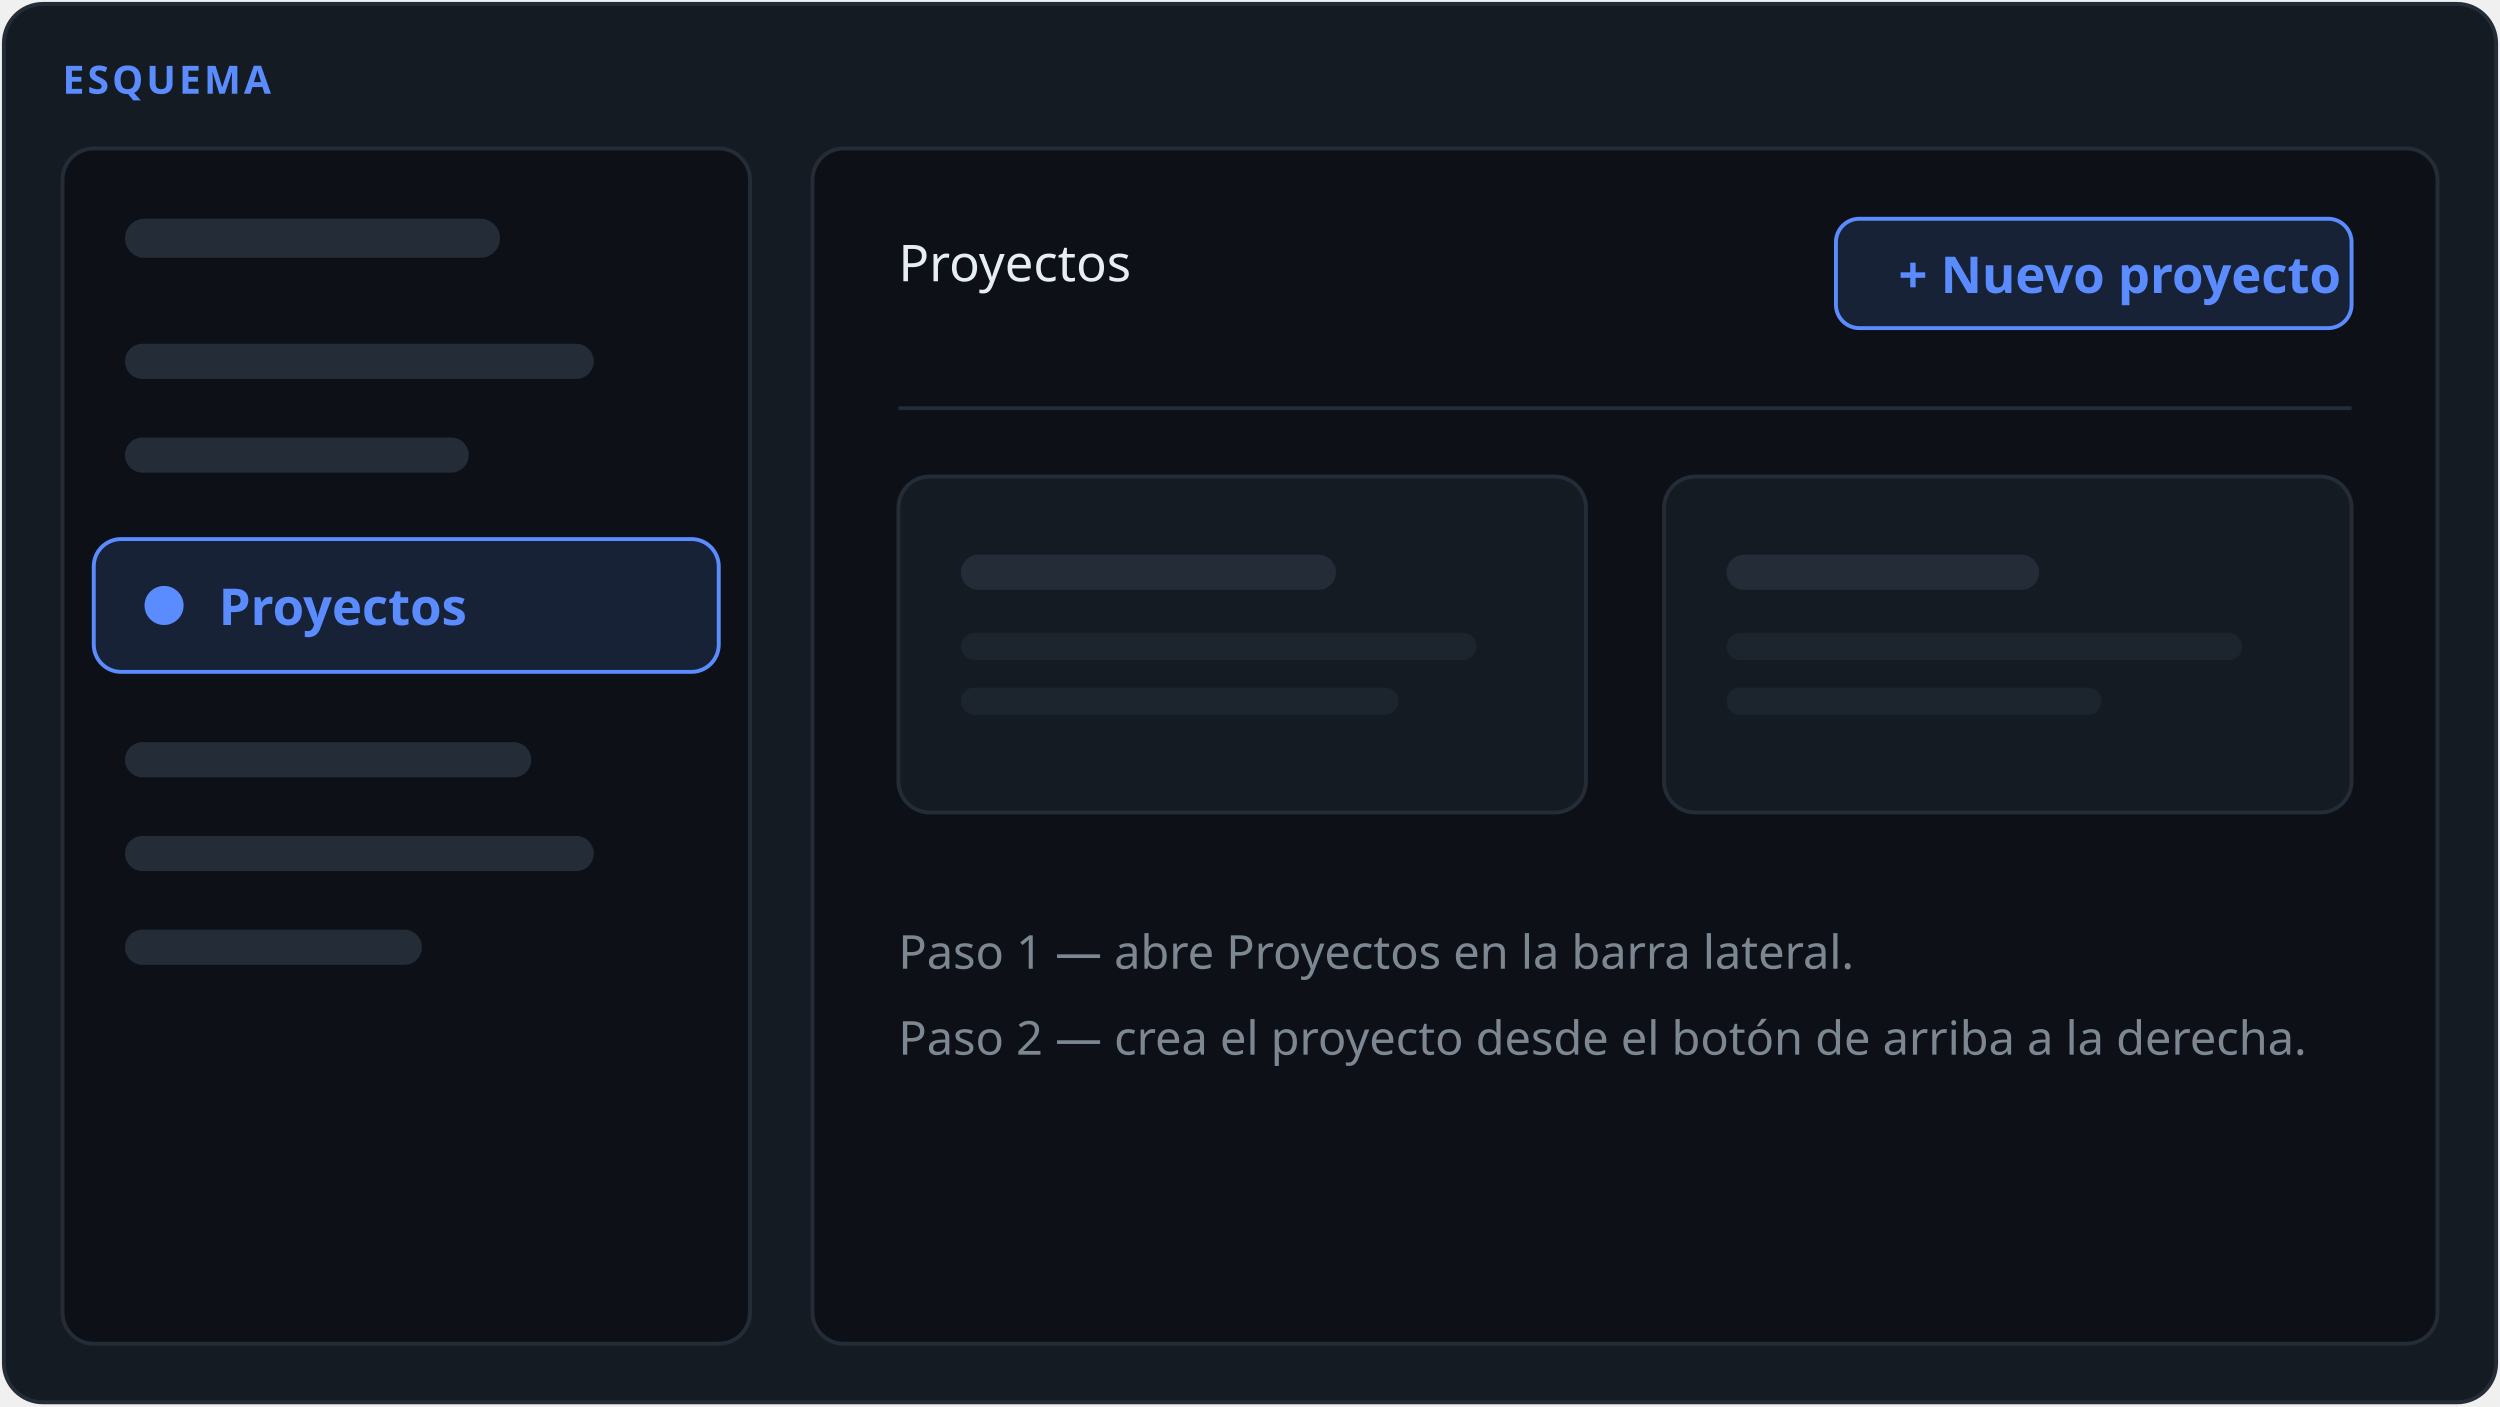
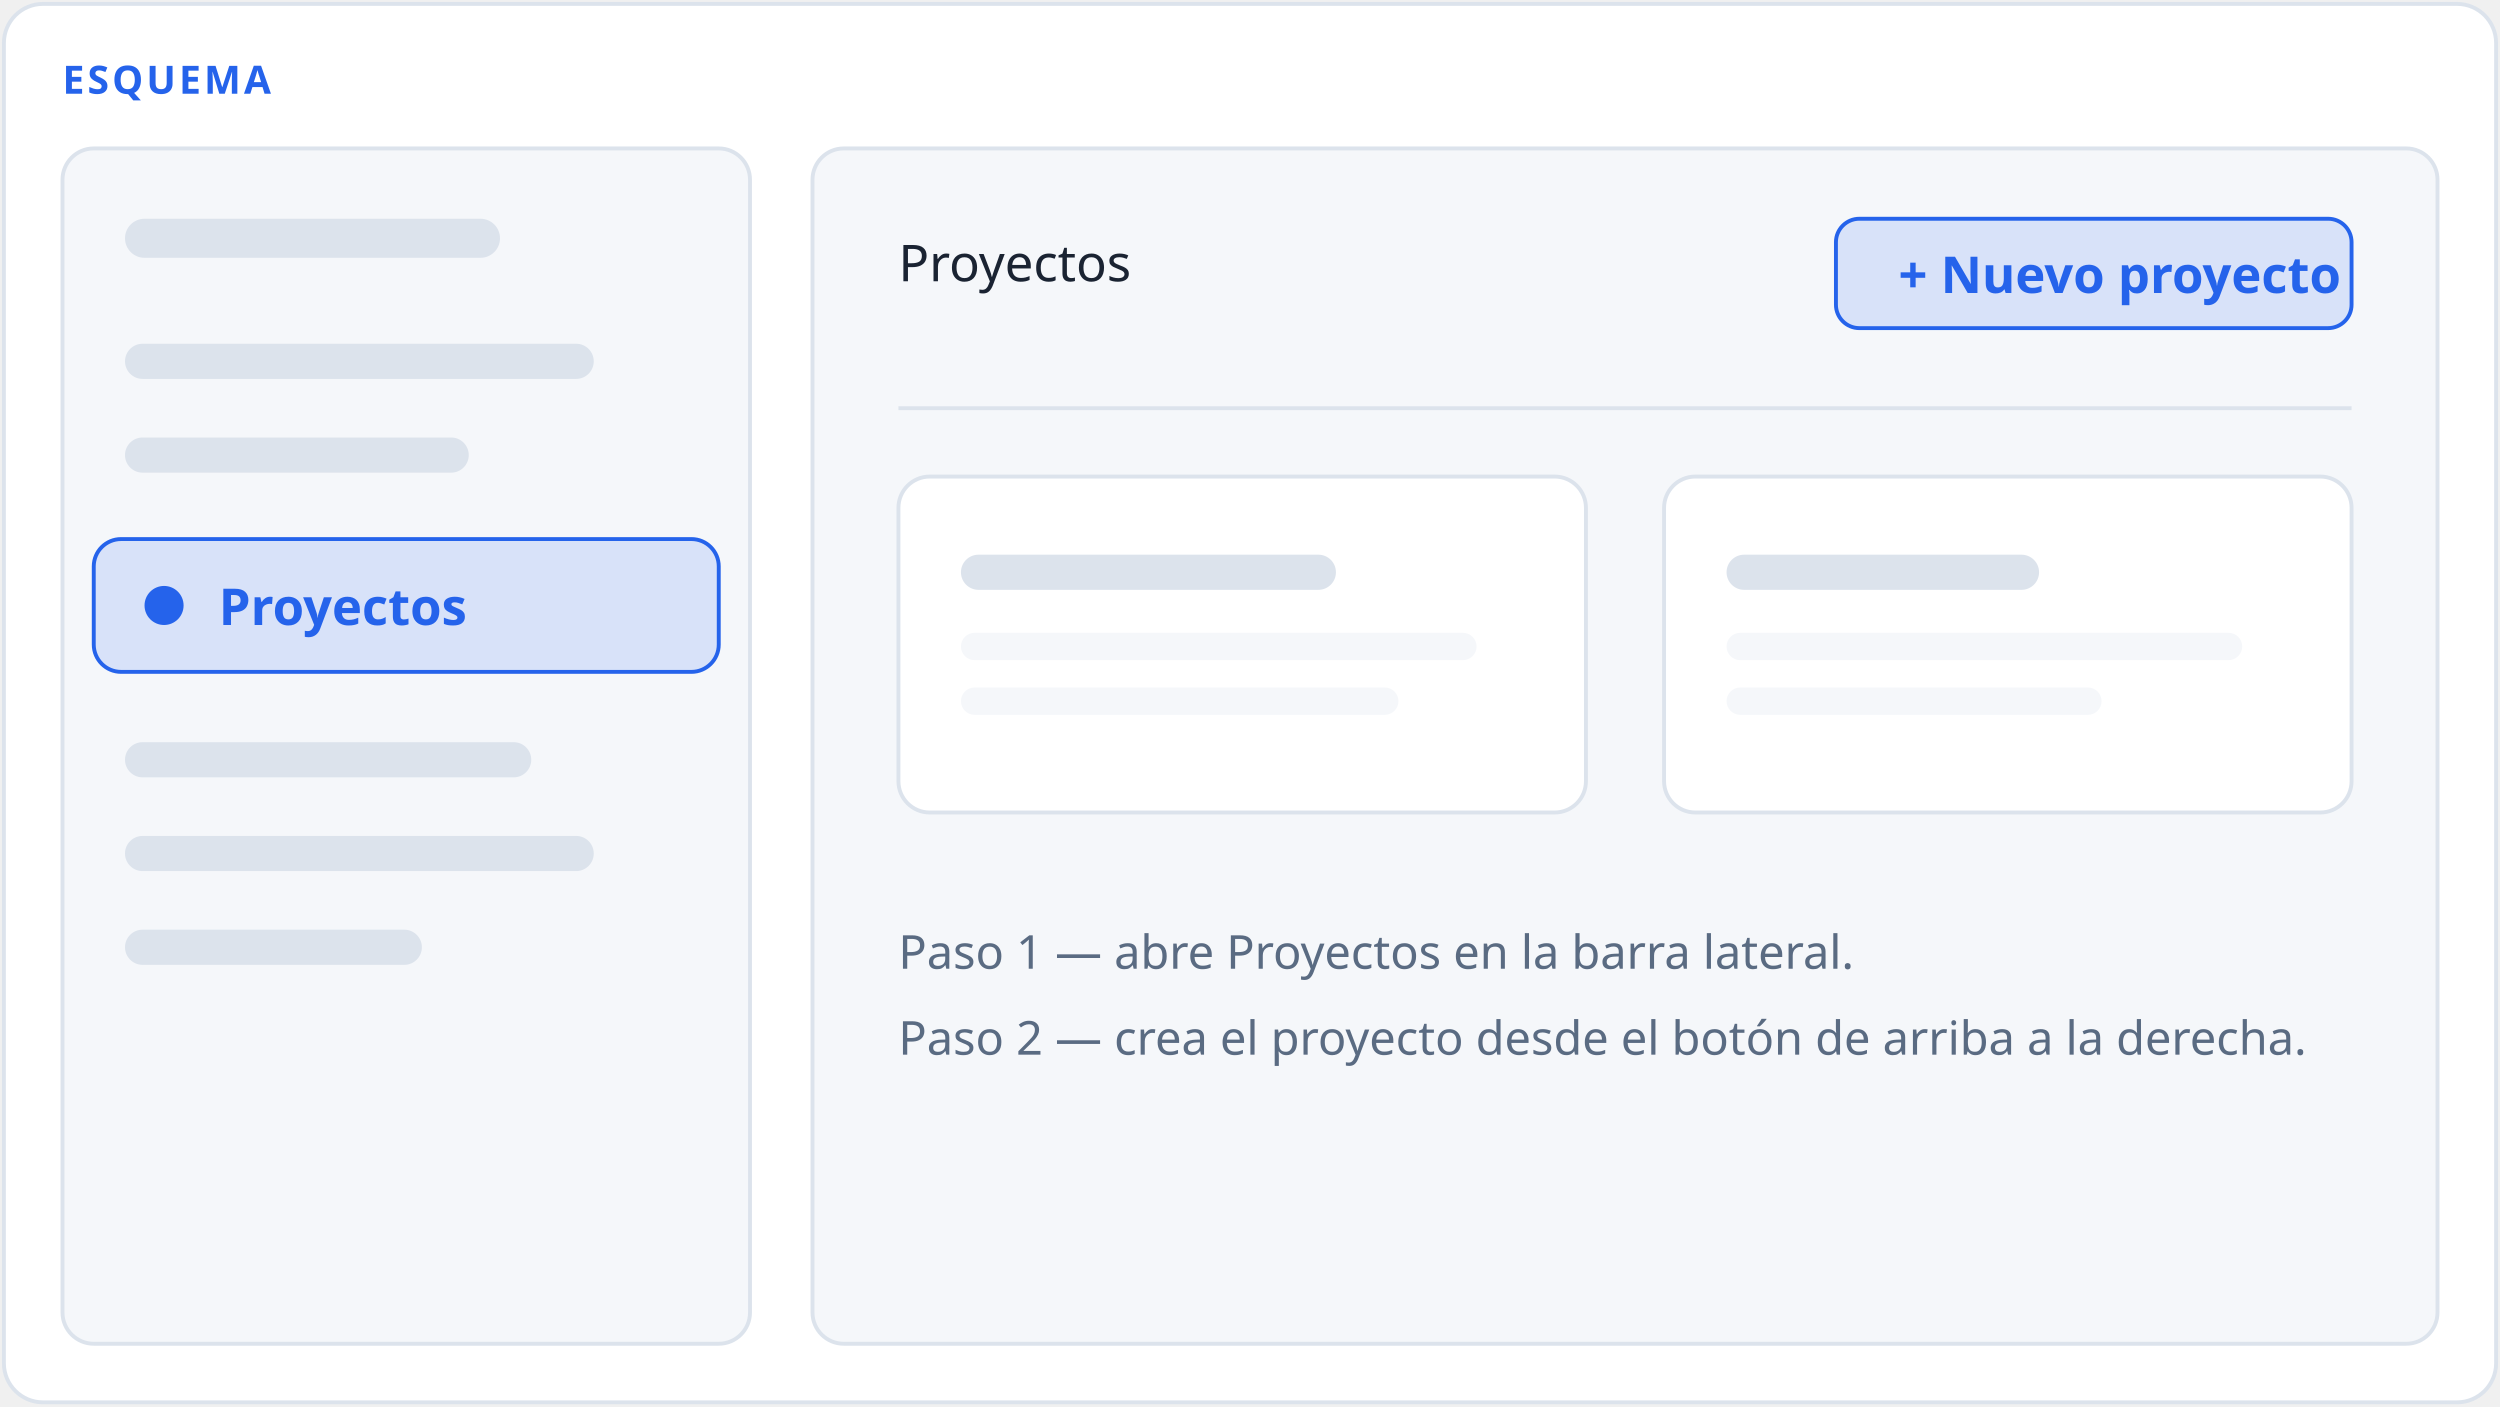
<svg xmlns="http://www.w3.org/2000/svg" viewBox="0 0 640 360" role="img" aria-label="Esquema de la interfaz de Claude: la barra lateral izquierda con la opción Proyectos resaltada.">
  <style>
-     .s{fill:#151b23}.l{stroke:#232c37;stroke-width:1;fill:none}
-     .t{fill:#e6edf3;font:13px system-ui,sans-serif}
-     .m{fill:#7d8792;font:12px system-ui,sans-serif}
-     .k{fill:#5b8cff;font:600 13px system-ui,sans-serif}
-     .tag{fill:#5b8cff;font:600 10px system-ui,sans-serif;letter-spacing:.08em}
-     .bar{fill:#232c37}
+     .s{fill:#ffffff}.l{stroke:#dce3ec;stroke-width:1;fill:none}
+     .t{fill:#1a2332;font:13px system-ui,sans-serif}
+     .m{fill:#5a6b82;font:12px system-ui,sans-serif}
+     .k{fill:#2563eb;font:600 13px system-ui,sans-serif}
+     .tag{fill:#2563eb;font:600 10px system-ui,sans-serif;letter-spacing:.08em}
+     .bar{fill:#dce3ec}
  </style>
-   <rect x="1" y="1" width="638" height="358" rx="10" class="s" stroke="#232c37" />
+   <rect x="1" y="1" width="638" height="358" rx="10" class="s" stroke="#dce3ec" />
  <text x="16" y="24" class="tag">ESQUEMA</text>
-   <rect x="16" y="38" width="176" height="306" rx="8" fill="#0d1117" stroke="#232c37" />
+   <rect x="16" y="38" width="176" height="306" rx="8" fill="#f5f7fa" stroke="#dce3ec" />
  <rect x="32" y="56" width="96" height="10" rx="5" class="bar" />
  <rect x="32" y="88" width="120" height="9" rx="4.5" class="bar" />
  <rect x="32" y="112" width="88" height="9" rx="4.5" class="bar" />
-   <rect x="24" y="138" width="160" height="34" rx="7" fill="#5b8cff" fill-opacity=".14" stroke="#5b8cff" />
-   <circle cx="42" cy="155" r="5" fill="#5b8cff" />
+   <rect x="24" y="138" width="160" height="34" rx="7" fill="#2563eb" fill-opacity=".14" stroke="#2563eb" />
+   <circle cx="42" cy="155" r="5" fill="#2563eb" />
  <text x="56" y="160" class="k">Proyectos</text>
  <rect x="32" y="190" width="104" height="9" rx="4.5" class="bar" />
  <rect x="32" y="214" width="120" height="9" rx="4.5" class="bar" />
  <rect x="32" y="238" width="76" height="9" rx="4.5" class="bar" />
-   <rect x="208" y="38" width="416" height="306" rx="8" fill="#0d1117" stroke="#232c37" />
+   <rect x="208" y="38" width="416" height="306" rx="8" fill="#f5f7fa" stroke="#dce3ec" />
  <text x="230" y="72" class="t">Proyectos</text>
-   <rect x="470" y="56" width="132" height="28" rx="6" fill="#5b8cff" fill-opacity=".14" stroke="#5b8cff" />
+   <rect x="470" y="56" width="132" height="28" rx="6" fill="#2563eb" fill-opacity=".14" stroke="#2563eb" />
  <text x="486" y="75" class="k">+ Nuevo proyecto</text>
  <rect x="230" y="104" width="372" height="1" class="bar" />
  <g>
-     <rect x="230" y="122" width="176" height="86" rx="8" class="s" stroke="#232c37" />
+     <rect x="230" y="122" width="176" height="86" rx="8" class="s" stroke="#dce3ec" />
    <rect x="246" y="142" width="96" height="9" rx="4.5" class="bar" />
-     <rect x="246" y="162" width="132" height="7" rx="3.5" fill="#1c242e" />
-     <rect x="246" y="176" width="112" height="7" rx="3.5" fill="#1c242e" />
+     <rect x="246" y="162" width="132" height="7" rx="3.5" fill="#f5f7fa" />
+     <rect x="246" y="176" width="112" height="7" rx="3.5" fill="#f5f7fa" />
  </g>
  <g>
-     <rect x="426" y="122" width="176" height="86" rx="8" class="s" stroke="#232c37" />
+     <rect x="426" y="122" width="176" height="86" rx="8" class="s" stroke="#dce3ec" />
    <rect x="442" y="142" width="80" height="9" rx="4.5" class="bar" />
-     <rect x="442" y="162" width="132" height="7" rx="3.5" fill="#1c242e" />
-     <rect x="442" y="176" width="96" height="7" rx="3.5" fill="#1c242e" />
+     <rect x="442" y="162" width="132" height="7" rx="3.5" fill="#f5f7fa" />
+     <rect x="442" y="176" width="96" height="7" rx="3.5" fill="#f5f7fa" />
  </g>
  <text x="230" y="248" class="m">Paso 1 — abre Proyectos en la barra lateral.</text>
  <text x="230" y="270" class="m">Paso 2 — crea el proyecto desde el botón de arriba a la derecha.</text>
</svg>
